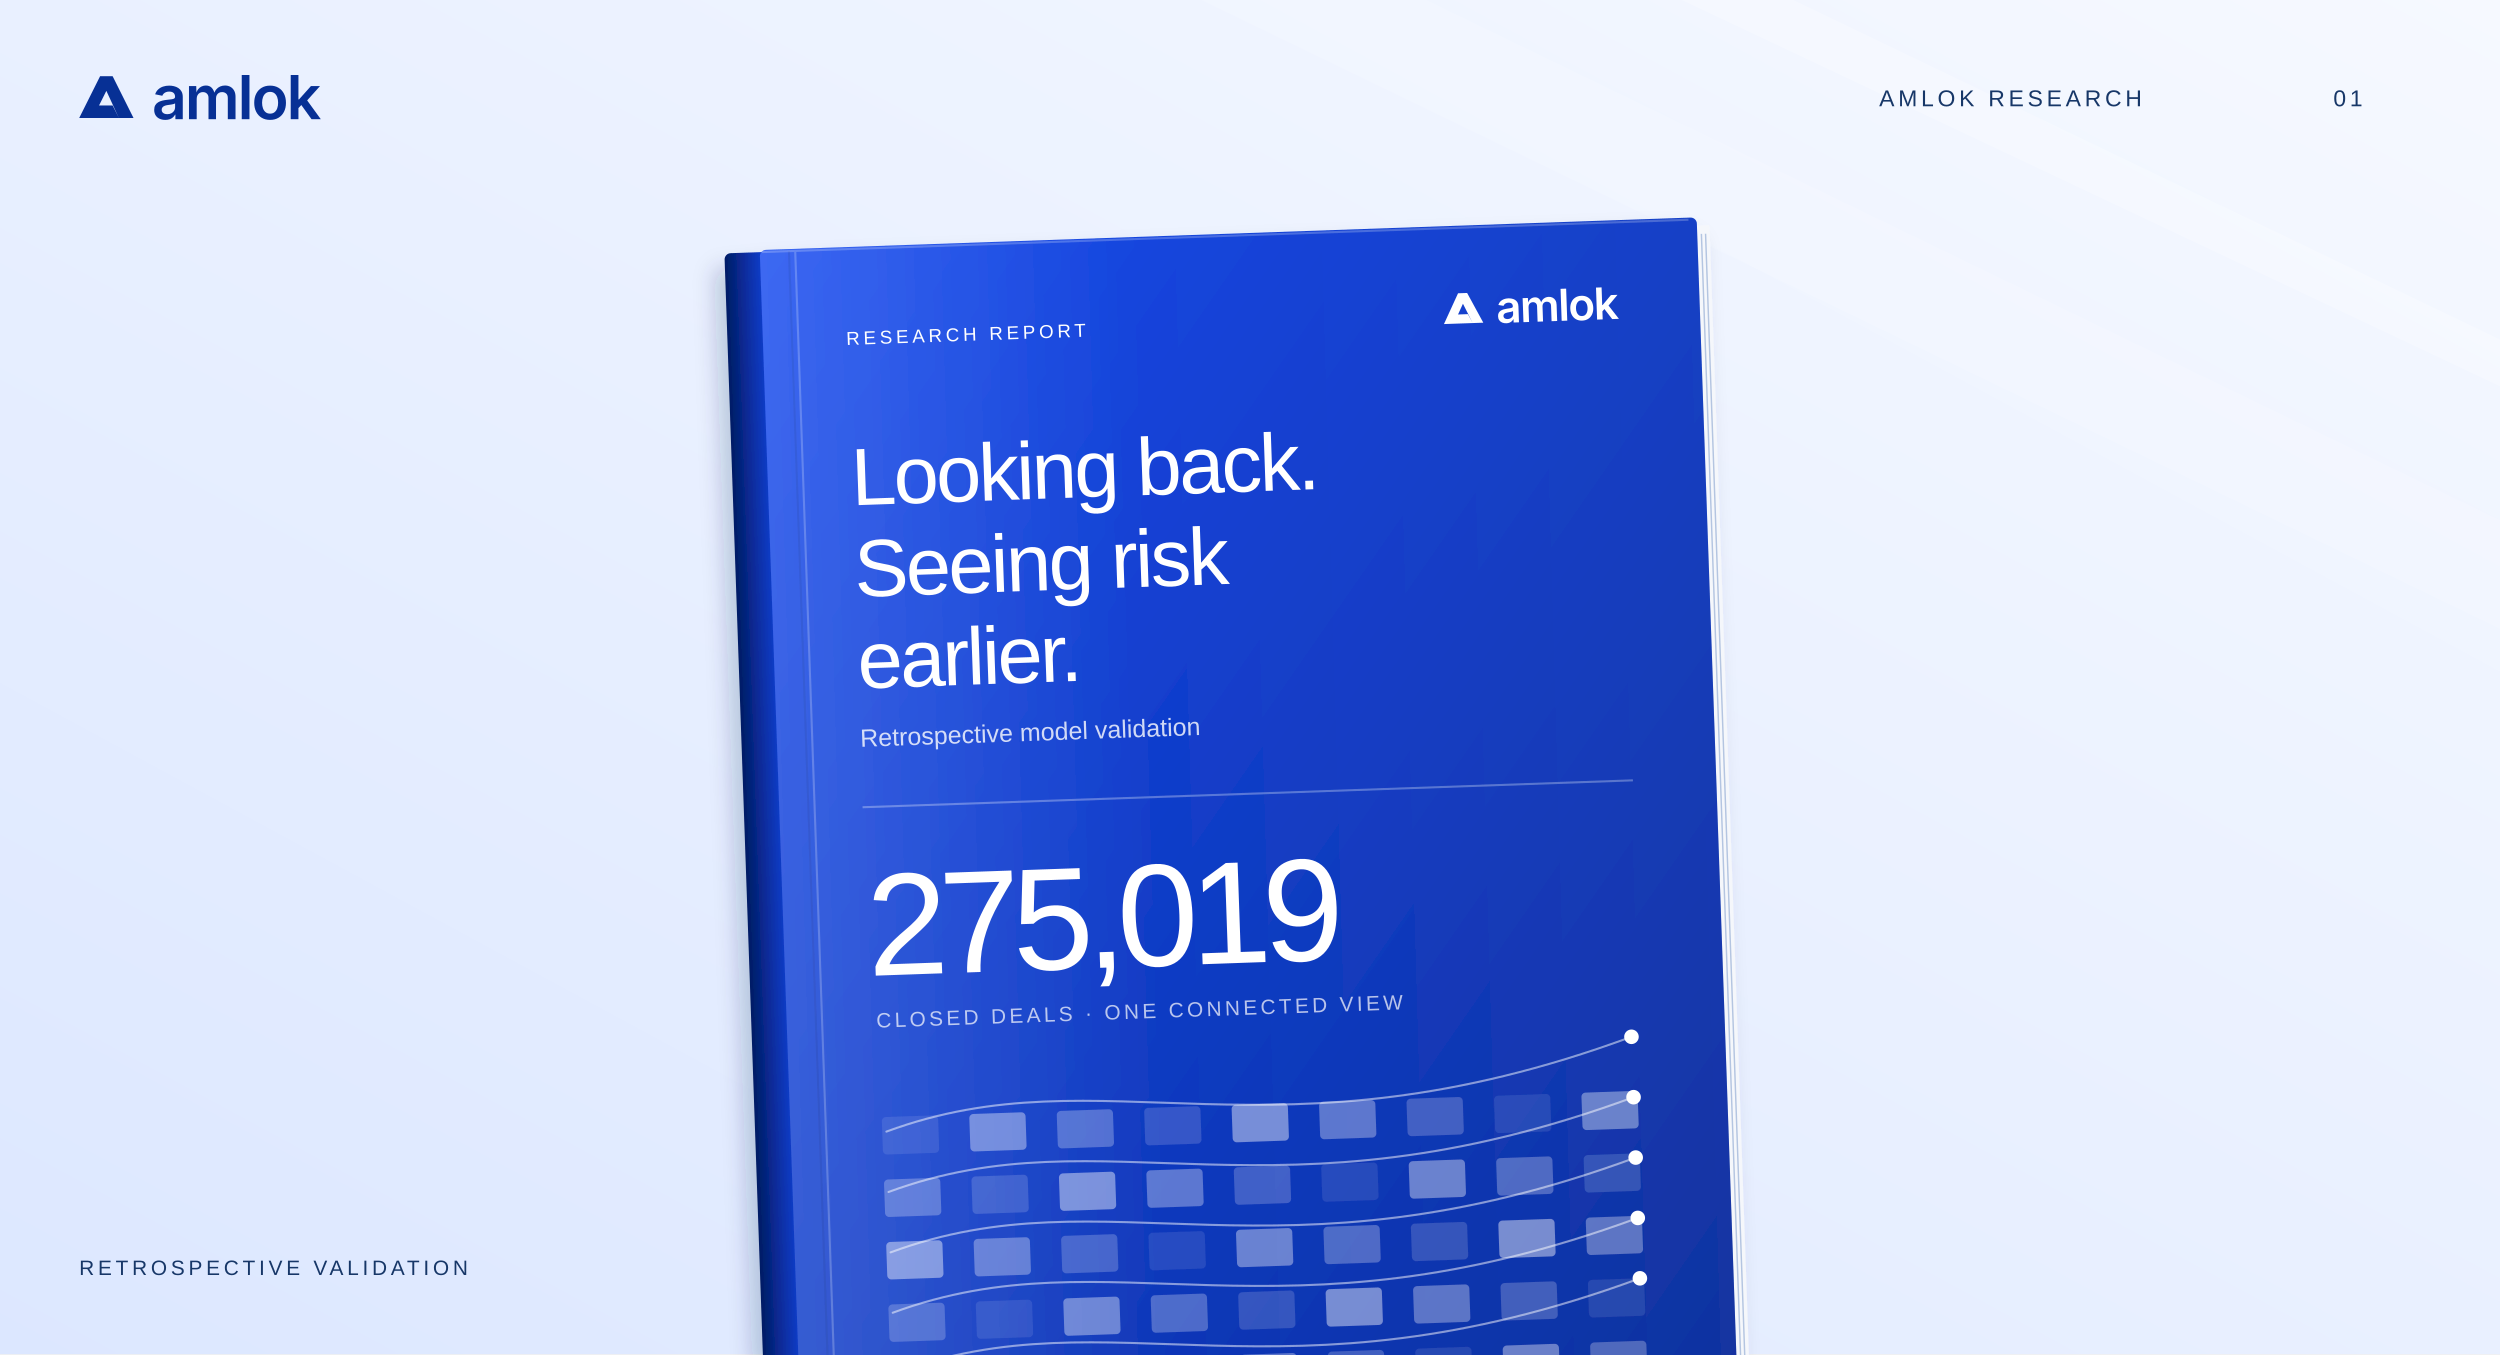
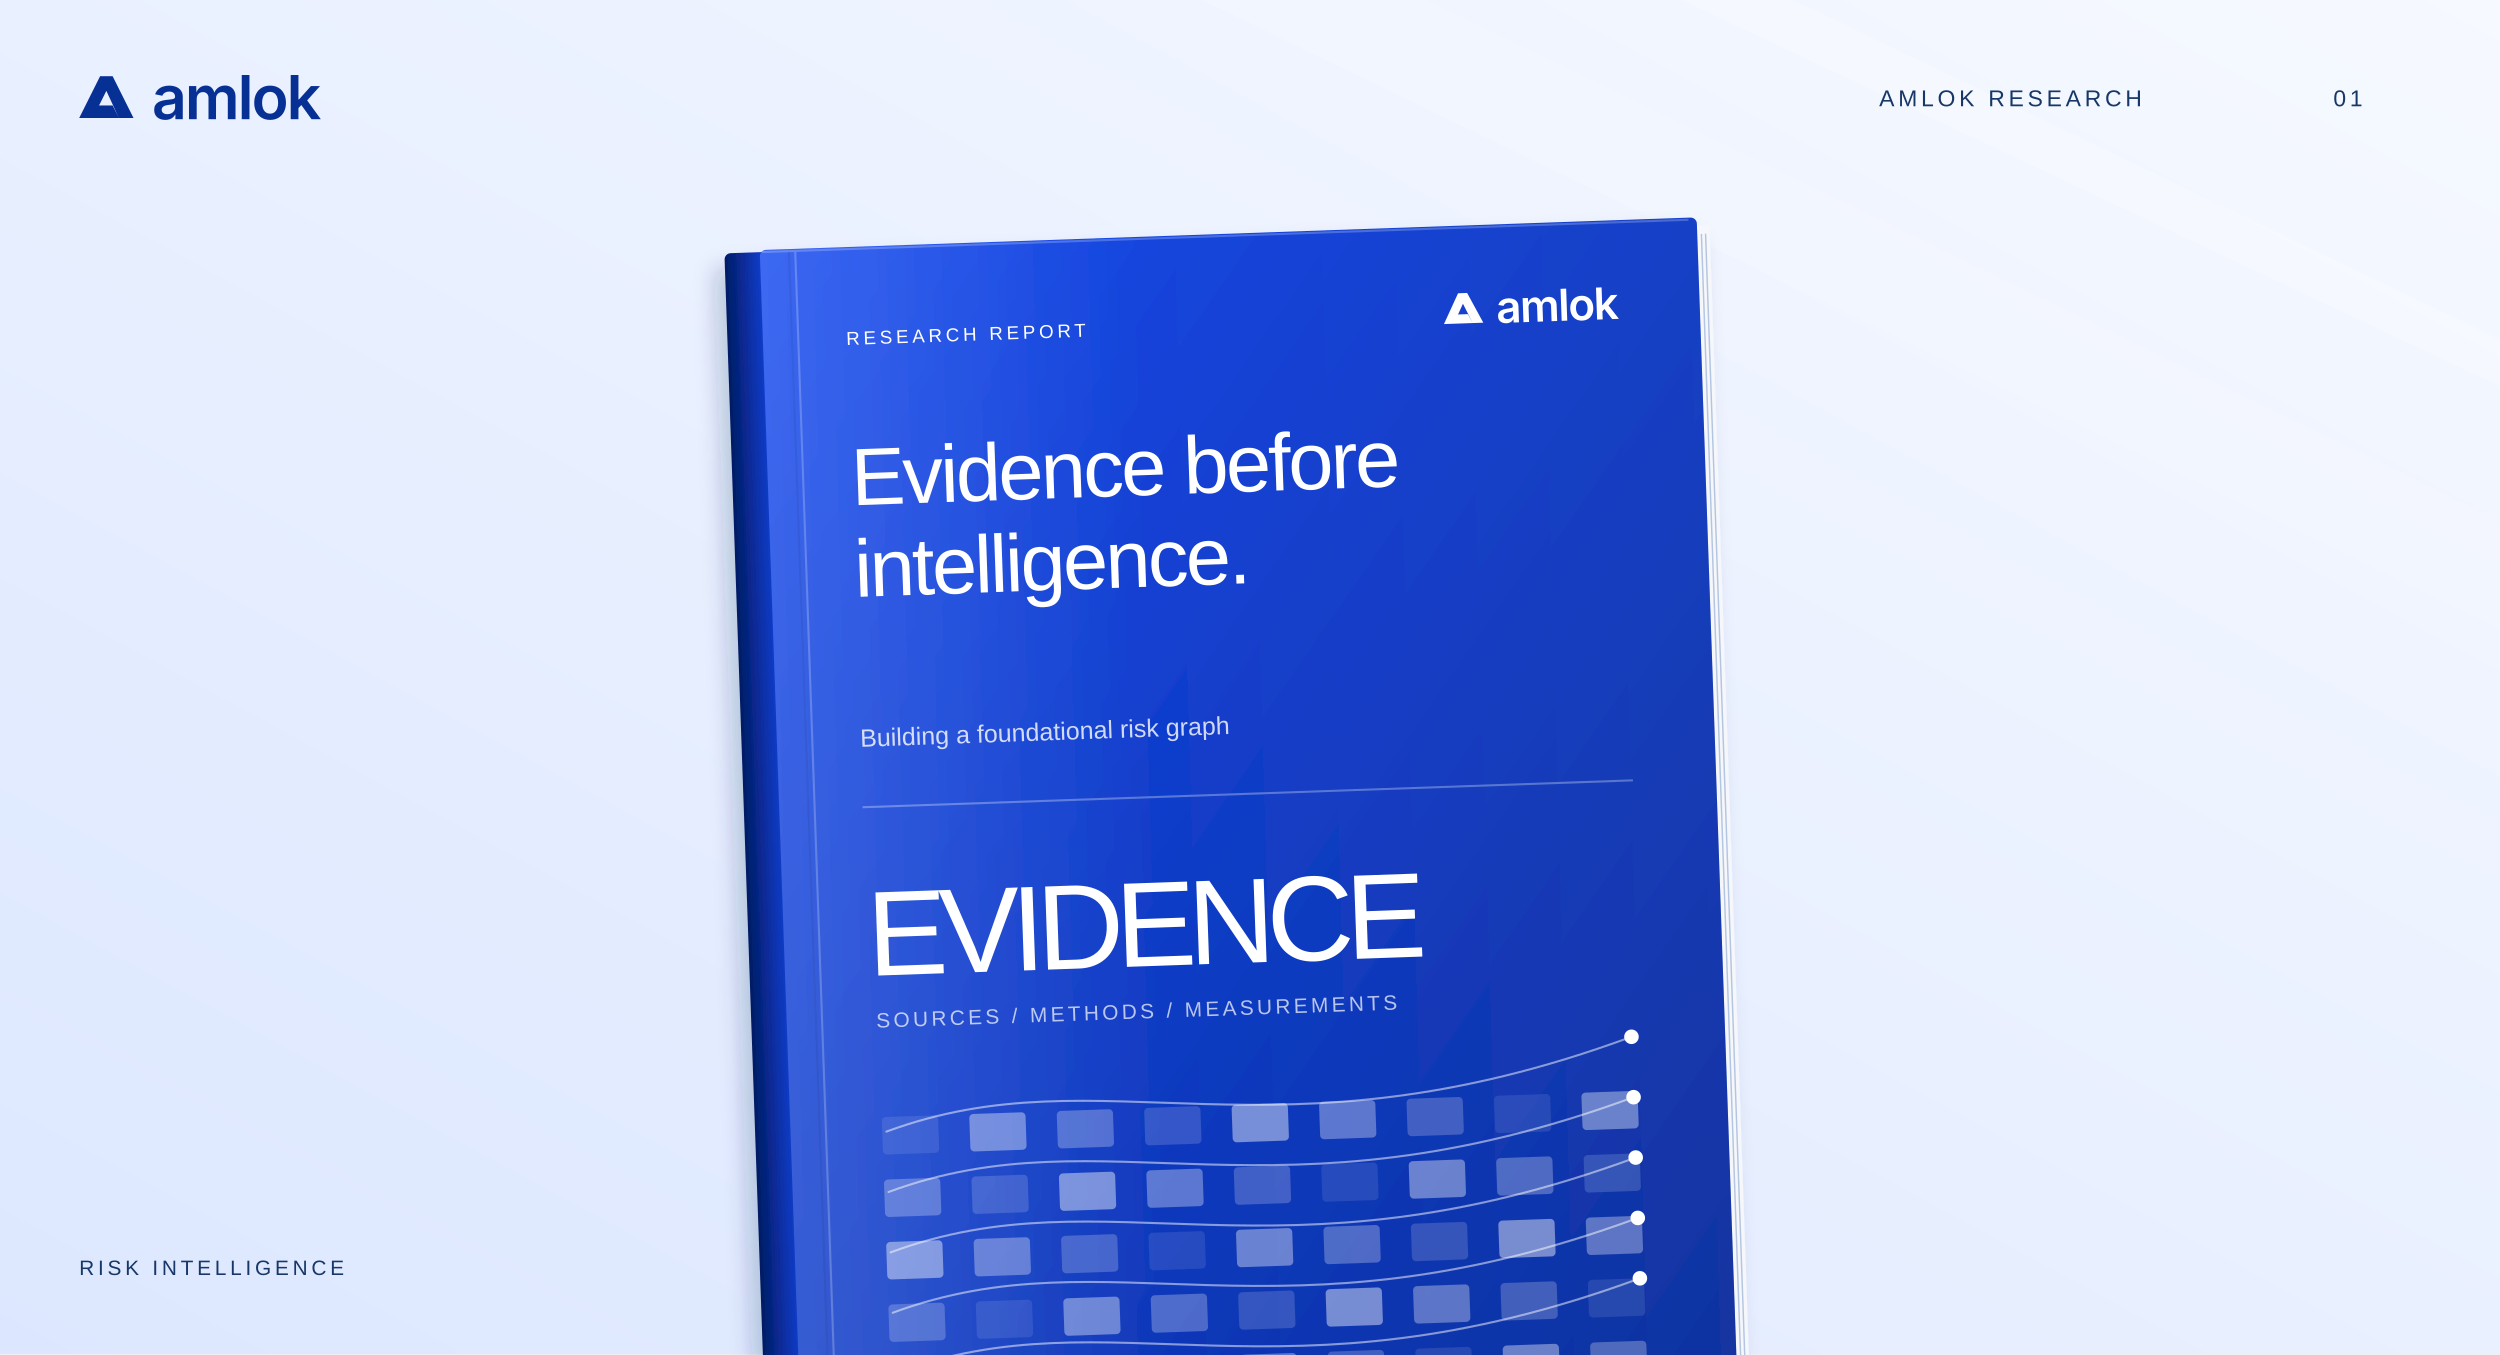
<svg xmlns="http://www.w3.org/2000/svg" width="1200" height="650" viewBox="0 0 1200 650">
  <defs>
    <linearGradient id="backdrop" x1="0" y1="1" x2="1" y2="0">
      <stop stop-color="#dce7ff" />
      <stop offset="1" stop-color="#f6f9ff" />
    </linearGradient>
    <linearGradient id="cover" x1="0" y1="0" x2="1" y2="1">
      <stop stop-color="#174bef" />
      <stop offset="1" stop-color="#092b99" />
    </linearGradient>
    <linearGradient id="spine">
      <stop stop-color="#021d64" />
      <stop offset=".3" stop-color="#092b99" />
      <stop offset=".82" stop-color="#174bef" />
      <stop offset="1" stop-color="#092b99" />
    </linearGradient>
    <linearGradient id="glass" x1="0" y1="0" x2="1" y2="1">
      <stop stop-color="#ffffff" stop-opacity=".16" />
      <stop offset="1" stop-color="#ffffff" stop-opacity=".02" />
    </linearGradient>
    <linearGradient id="sheen">
      <stop stop-color="#fff" stop-opacity=".16" />
      <stop offset=".4" stop-color="#fff" stop-opacity="0" />
      <stop offset="1" stop-color="#fff" stop-opacity=".03" />
    </linearGradient>
    <filter id="shadow" x="-70%" y="-30%" width="220%" height="180%">
      <feDropShadow dx="-28" dy="30" stdDeviation="25" flood-color="#031e59" flood-opacity=".26" />
      <feDropShadow dx="-5" dy="7" stdDeviation="5" flood-color="#031e59" flood-opacity=".2" />
    </filter>
  </defs>
  <rect width="1200" height="650" fill="url(#backdrop)" />
  <path d="M540-70L1250 274V326L432-70Z" fill="#fff" opacity=".14" />
  <path d="M715-70L1250 187V209L659-70Z" fill="#fff" opacity=".24" />
  <svg x="38" y="36" width="116" height="21.56" viewBox="4.125 17.449 158.973 29.553" fill="#073095">
    <path transform="translate(0 10) scale(1.375)" d="M3 26 13 6h6l10 20h-7L16 13l-3.5 7H19l3 6H3Z" />
    <path d="M60.798 47.002Q58.721 47.002 57.06 46.253Q55.398 45.503 54.438 44.034Q53.477 42.566 53.477 40.41Q53.477 38.563 54.17 37.356Q54.863 36.149 56.05 35.426Q57.238 34.703 58.724 34.332Q60.21 33.962 61.797 33.795Q63.708 33.583 64.893 33.425Q66.077 33.267 66.638 32.918Q67.198 32.568 67.198 31.83V31.727Q67.198 30.648 66.764 29.902Q66.33 29.155 65.484 28.756Q64.637 28.357 63.387 28.357Q62.12 28.357 61.19 28.747Q60.259 29.137 59.671 29.76Q59.084 30.384 58.809 31.11L54.102 30.145Q54.752 28.209 56.1 26.948Q57.448 25.688 59.318 25.065Q61.188 24.441 63.367 24.441Q64.904 24.441 66.476 24.807Q68.048 25.173 69.361 26.024Q70.674 26.876 71.475 28.325Q72.275 29.773 72.275 31.952V46.551H67.419V43.54H67.213Q66.736 44.47 65.877 45.26Q65.018 46.049 63.759 46.526Q62.499 47.002 60.798 47.002ZM62.1 43.229Q63.673 43.229 64.821 42.608Q65.968 41.987 66.597 40.956Q67.227 39.925 67.227 38.716V36.132Q66.977 36.337 66.388 36.51Q65.798 36.684 65.061 36.819Q64.323 36.954 63.615 37.051Q62.908 37.148 62.414 37.213Q61.271 37.362 60.357 37.722Q59.444 38.082 58.92 38.716Q58.397 39.35 58.397 40.354Q58.397 41.297 58.877 41.936Q59.358 42.574 60.191 42.902Q61.023 43.229 62.1 43.229Z" />
    <path d="M76.361 46.551V24.715H81.129L81.324 29.963H80.952Q81.43 28.024 82.414 26.792Q83.398 25.559 84.718 24.963Q86.038 24.366 87.48 24.366Q89.841 24.366 91.298 25.852Q92.755 27.338 93.354 30.213H92.744Q93.198 28.263 94.283 26.963Q95.367 25.662 96.863 25.014Q98.359 24.366 100.055 24.366Q102.019 24.366 103.589 25.222Q105.159 26.077 106.072 27.734Q106.986 29.391 106.986 31.824V46.551H101.909V32.604Q101.909 30.578 100.799 29.636Q99.689 28.694 98.128 28.694Q96.902 28.694 96.007 29.222Q95.111 29.749 94.63 30.679Q94.148 31.609 94.148 32.841V46.551H89.198V32.379Q89.198 30.703 88.163 29.699Q87.128 28.694 85.505 28.694Q84.397 28.694 83.467 29.209Q82.537 29.724 81.987 30.717Q81.437 31.709 81.437 33.166V46.551Z" />
    <path d="M116.153 17.449V46.551H111.077V17.449Z" />
    <path d="M129.723 46.991Q126.543 46.991 124.198 45.582Q121.852 44.172 120.571 41.636Q119.289 39.101 119.289 35.741Q119.289 32.345 120.571 29.803Q121.852 27.261 124.198 25.851Q126.543 24.441 129.723 24.441Q132.915 24.441 135.259 25.851Q137.604 27.261 138.886 29.803Q140.167 32.345 140.167 35.741Q140.167 39.101 138.886 41.636Q137.604 44.172 135.259 45.582Q132.915 46.991 129.723 46.991ZM129.723 42.87Q131.501 42.87 132.677 41.913Q133.853 40.955 134.431 39.335Q135.009 37.714 135.009 35.727Q135.009 33.721 134.431 32.098Q133.853 30.476 132.677 29.519Q131.501 28.563 129.723 28.563Q127.95 28.563 126.783 29.519Q125.616 30.476 125.037 32.092Q124.459 33.709 124.459 35.727Q124.459 37.714 125.037 39.335Q125.616 40.955 126.783 41.913Q127.95 42.87 129.723 42.87Z" />
    <path d="M147.944 39.669V33.521H148.751L156.624 24.715H162.59L152.935 35.473H151.884ZM143.301 46.551V17.449H148.377V46.551ZM156.99 46.551 149.84 36.605 153.282 33.007 163.098 46.551Z" />
  </svg>
  <g fill="#173768" font-family="Arial, sans-serif" font-size="11" letter-spacing="1.8">
    <text x="902" y="51">AMLOK RESEARCH</text>
    <text x="1120" y="51">01</text>
-     <text x="38" y="612" font-size="10">RETROSPECTIVE VALIDATION</text>
+     <text x="38" y="612" font-size="10">RISK INTELLIGENCE</text>
  </g>
  <g filter="url(#shadow)">
    <g transform="translate(375 112) rotate(-2 225 300)">
      <rect x="-17" y="1" width="30" height="600" rx="3" fill="url(#spine)" />
      <path d="M450 4H456V594H450Z" fill="#f5f7fb" />
      <path d="M452 8V591M454 8V591" stroke="#b4c5e1" stroke-width=".7" />
      <rect width="450" height="600" rx="3" fill="url(#cover)" />
      <path d="M14 1V600" stroke="#001d6b" stroke-opacity=".16" />
      <path d="M17 1V600M1 1H446" stroke="#fff" stroke-opacity=".22" />
      <rect width="450" height="600" rx="3" fill="url(#sheen)" />
      <g fill="#ffffff" font-family="Arial, sans-serif">
        <text x="40" y="47" font-size="9" letter-spacing="1.8">RESEARCH REPORT</text>
        <svg x="327" y="32" width="84" height="15.62" viewBox="4.125 17.449 158.973 29.553" fill="#ffffff">
          <path transform="translate(0 10) scale(1.375)" d="M3 26 13 6h6l10 20h-7L16 13l-3.5 7H19l3 6H3Z" />
          <path d="M60.798 47.002Q58.721 47.002 57.06 46.253Q55.398 45.503 54.438 44.034Q53.477 42.566 53.477 40.41Q53.477 38.563 54.17 37.356Q54.863 36.149 56.05 35.426Q57.238 34.703 58.724 34.332Q60.21 33.962 61.797 33.795Q63.708 33.583 64.893 33.425Q66.077 33.267 66.638 32.918Q67.198 32.568 67.198 31.83V31.727Q67.198 30.648 66.764 29.902Q66.33 29.155 65.484 28.756Q64.637 28.357 63.387 28.357Q62.12 28.357 61.19 28.747Q60.259 29.137 59.671 29.76Q59.084 30.384 58.809 31.11L54.102 30.145Q54.752 28.209 56.1 26.948Q57.448 25.688 59.318 25.065Q61.188 24.441 63.367 24.441Q64.904 24.441 66.476 24.807Q68.048 25.173 69.361 26.024Q70.674 26.876 71.475 28.325Q72.275 29.773 72.275 31.952V46.551H67.419V43.54H67.213Q66.736 44.47 65.877 45.26Q65.018 46.049 63.759 46.526Q62.499 47.002 60.798 47.002ZM62.1 43.229Q63.673 43.229 64.821 42.608Q65.968 41.987 66.597 40.956Q67.227 39.925 67.227 38.716V36.132Q66.977 36.337 66.388 36.51Q65.798 36.684 65.061 36.819Q64.323 36.954 63.615 37.051Q62.908 37.148 62.414 37.213Q61.271 37.362 60.357 37.722Q59.444 38.082 58.92 38.716Q58.397 39.35 58.397 40.354Q58.397 41.297 58.877 41.936Q59.358 42.574 60.191 42.902Q61.023 43.229 62.1 43.229Z" />
          <path d="M76.361 46.551V24.715H81.129L81.324 29.963H80.952Q81.43 28.024 82.414 26.792Q83.398 25.559 84.718 24.963Q86.038 24.366 87.48 24.366Q89.841 24.366 91.298 25.852Q92.755 27.338 93.354 30.213H92.744Q93.198 28.263 94.283 26.963Q95.367 25.662 96.863 25.014Q98.359 24.366 100.055 24.366Q102.019 24.366 103.589 25.222Q105.159 26.077 106.072 27.734Q106.986 29.391 106.986 31.824V46.551H101.909V32.604Q101.909 30.578 100.799 29.636Q99.689 28.694 98.128 28.694Q96.902 28.694 96.007 29.222Q95.111 29.749 94.63 30.679Q94.148 31.609 94.148 32.841V46.551H89.198V32.379Q89.198 30.703 88.163 29.699Q87.128 28.694 85.505 28.694Q84.397 28.694 83.467 29.209Q82.537 29.724 81.987 30.717Q81.437 31.709 81.437 33.166V46.551Z" />
          <path d="M116.153 17.449V46.551H111.077V17.449Z" />
          <path d="M129.723 46.991Q126.543 46.991 124.198 45.582Q121.852 44.172 120.571 41.636Q119.289 39.101 119.289 35.741Q119.289 32.345 120.571 29.803Q121.852 27.261 124.198 25.851Q126.543 24.441 129.723 24.441Q132.915 24.441 135.259 25.851Q137.604 27.261 138.886 29.803Q140.167 32.345 140.167 35.741Q140.167 39.101 138.886 41.636Q137.604 44.172 135.259 45.582Q132.915 46.991 129.723 46.991ZM129.723 42.87Q131.501 42.87 132.677 41.913Q133.853 40.955 134.431 39.335Q135.009 37.714 135.009 35.727Q135.009 33.721 134.431 32.098Q133.853 30.476 132.677 29.519Q131.501 28.563 129.723 28.563Q127.95 28.563 126.783 29.519Q125.616 30.476 125.037 32.092Q124.459 33.709 124.459 35.727Q124.459 37.714 125.037 39.335Q125.616 40.955 126.783 41.913Q127.95 42.87 129.723 42.87Z" />
          <path d="M147.944 39.669V33.521H148.751L156.624 24.715H162.59L152.935 35.473H151.884ZM143.301 46.551V17.449H148.377V46.551ZM156.99 46.551 149.84 36.605 153.282 33.007 163.098 46.551Z" />
        </svg>
        <text font-size="39" font-weight="500" letter-spacing="-1.3">
-           <tspan x="40" y="124">Looking back.</tspan>
-           <tspan x="40" y="168">Seeing risk</tspan>
-           <tspan x="40" y="212">earlier.</tspan>
+           <tspan x="40" y="124">Evidence before</tspan>
+           <tspan x="40" y="168">intelligence.</tspan>
        </text>
-         <text x="40" y="240" font-size="12" opacity=".8">Retrospective model validation</text>
+         <text x="40" y="240" font-size="12" opacity=".8">Building a foundational risk graph</text>
        <path d="M40 269H410" stroke="#ffffff" stroke-opacity=".3" />
      </g>
      <g color="#ffffff" font-family="Arial, sans-serif">
-         <text x="40" y="350" fill="currentColor" font-size="70" font-weight="500" letter-spacing="-4">275,019</text>
-         <text x="43" y="375" fill="currentColor" font-family="Arial, sans-serif" font-size="10" letter-spacing="1.6" opacity="0.7">CLOSED DEALS · ONE CONNECTED VIEW</text>
+         <text x="40" y="350" fill="currentColor" font-size="58" font-weight="500" letter-spacing="-4">EVIDENCE</text>
+         <text x="43" y="375" fill="currentColor" font-family="Arial, sans-serif" font-size="10" letter-spacing="1.6" opacity="0.7">SOURCES / METHODS / MEASUREMENTS</text>
        <rect x="44" y="418" width="27" height="18" rx="2" fill="currentColor" opacity="0.100" />
        <rect x="86" y="418" width="27" height="18" rx="2" fill="currentColor" opacity="0.375" />
        <rect x="128" y="418" width="27" height="18" rx="2" fill="currentColor" opacity="0.265" />
        <rect x="170" y="418" width="27" height="18" rx="2" fill="currentColor" opacity="0.155" />
        <rect x="212" y="418" width="27" height="18" rx="2" fill="currentColor" opacity="0.430" />
        <rect x="254" y="418" width="27" height="18" rx="2" fill="currentColor" opacity="0.320" />
        <rect x="296" y="418" width="27" height="18" rx="2" fill="currentColor" opacity="0.210" />
        <rect x="338" y="418" width="27" height="18" rx="2" fill="currentColor" opacity="0.100" />
        <rect x="380" y="418" width="27" height="18" rx="2" fill="currentColor" opacity="0.375" />
        <rect x="44" y="448" width="27" height="18" rx="2" fill="currentColor" opacity="0.265" />
        <rect x="86" y="448" width="27" height="18" rx="2" fill="currentColor" opacity="0.155" />
        <rect x="128" y="448" width="27" height="18" rx="2" fill="currentColor" opacity="0.430" />
        <rect x="170" y="448" width="27" height="18" rx="2" fill="currentColor" opacity="0.320" />
        <rect x="212" y="448" width="27" height="18" rx="2" fill="currentColor" opacity="0.210" />
        <rect x="254" y="448" width="27" height="18" rx="2" fill="currentColor" opacity="0.100" />
        <rect x="296" y="448" width="27" height="18" rx="2" fill="currentColor" opacity="0.375" />
        <rect x="338" y="448" width="27" height="18" rx="2" fill="currentColor" opacity="0.265" />
        <rect x="380" y="448" width="27" height="18" rx="2" fill="currentColor" opacity="0.155" />
        <rect x="44" y="478" width="27" height="18" rx="2" fill="currentColor" opacity="0.430" />
        <rect x="86" y="478" width="27" height="18" rx="2" fill="currentColor" opacity="0.320" />
        <rect x="128" y="478" width="27" height="18" rx="2" fill="currentColor" opacity="0.210" />
        <rect x="170" y="478" width="27" height="18" rx="2" fill="currentColor" opacity="0.100" />
        <rect x="212" y="478" width="27" height="18" rx="2" fill="currentColor" opacity="0.375" />
        <rect x="254" y="478" width="27" height="18" rx="2" fill="currentColor" opacity="0.265" />
        <rect x="296" y="478" width="27" height="18" rx="2" fill="currentColor" opacity="0.155" />
        <rect x="338" y="478" width="27" height="18" rx="2" fill="currentColor" opacity="0.430" />
        <rect x="380" y="478" width="27" height="18" rx="2" fill="currentColor" opacity="0.320" />
        <rect x="44" y="508" width="27" height="18" rx="2" fill="currentColor" opacity="0.210" />
        <rect x="86" y="508" width="27" height="18" rx="2" fill="currentColor" opacity="0.100" />
        <rect x="128" y="508" width="27" height="18" rx="2" fill="currentColor" opacity="0.375" />
        <rect x="170" y="508" width="27" height="18" rx="2" fill="currentColor" opacity="0.265" />
        <rect x="212" y="508" width="27" height="18" rx="2" fill="currentColor" opacity="0.155" />
        <rect x="254" y="508" width="27" height="18" rx="2" fill="currentColor" opacity="0.430" />
        <rect x="296" y="508" width="27" height="18" rx="2" fill="currentColor" opacity="0.320" />
        <rect x="338" y="508" width="27" height="18" rx="2" fill="currentColor" opacity="0.210" />
        <rect x="380" y="508" width="27" height="18" rx="2" fill="currentColor" opacity="0.100" />
        <rect x="44" y="538" width="27" height="18" rx="2" fill="currentColor" opacity="0.375" />
        <rect x="86" y="538" width="27" height="18" rx="2" fill="currentColor" opacity="0.265" />
        <rect x="128" y="538" width="27" height="18" rx="2" fill="currentColor" opacity="0.155" />
        <rect x="170" y="538" width="27" height="18" rx="2" fill="currentColor" opacity="0.430" />
        <rect x="212" y="538" width="27" height="18" rx="2" fill="currentColor" opacity="0.320" />
        <rect x="254" y="538" width="27" height="18" rx="2" fill="currentColor" opacity="0.210" />
        <rect x="296" y="538" width="27" height="18" rx="2" fill="currentColor" opacity="0.100" />
        <rect x="338" y="538" width="27" height="18" rx="2" fill="currentColor" opacity="0.375" />
        <rect x="380" y="538" width="27" height="18" rx="2" fill="currentColor" opacity="0.265" />
        <path d="M46 425 C152 390 229 450 405 392" fill="none" stroke="currentColor" stroke-width="1" opacity="0.5" stroke-linecap="round" stroke-linejoin="round" />
        <circle cx="405" cy="392" r="3.5" fill="currentColor" opacity="1" />
        <path d="M46 454 C152 419 229 479 405 421" fill="none" stroke="currentColor" stroke-width="1" opacity="0.5" stroke-linecap="round" stroke-linejoin="round" />
        <circle cx="405" cy="421" r="3.5" fill="currentColor" opacity="1" />
        <path d="M46 483 C152 448 229 508 405 450" fill="none" stroke="currentColor" stroke-width="1" opacity="0.5" stroke-linecap="round" stroke-linejoin="round" />
        <circle cx="405" cy="450" r="3.5" fill="currentColor" opacity="1" />
        <path d="M46 512 C152 477 229 537 405 479" fill="none" stroke="currentColor" stroke-width="1" opacity="0.5" stroke-linecap="round" stroke-linejoin="round" />
        <circle cx="405" cy="479" r="3.5" fill="currentColor" opacity="1" />
        <path d="M46 541 C152 506 229 566 405 508" fill="none" stroke="currentColor" stroke-width="1" opacity="0.5" stroke-linecap="round" stroke-linejoin="round" />
        <circle cx="405" cy="508" r="3.5" fill="currentColor" opacity="1" />
      </g>
    </g>
  </g>
</svg>
